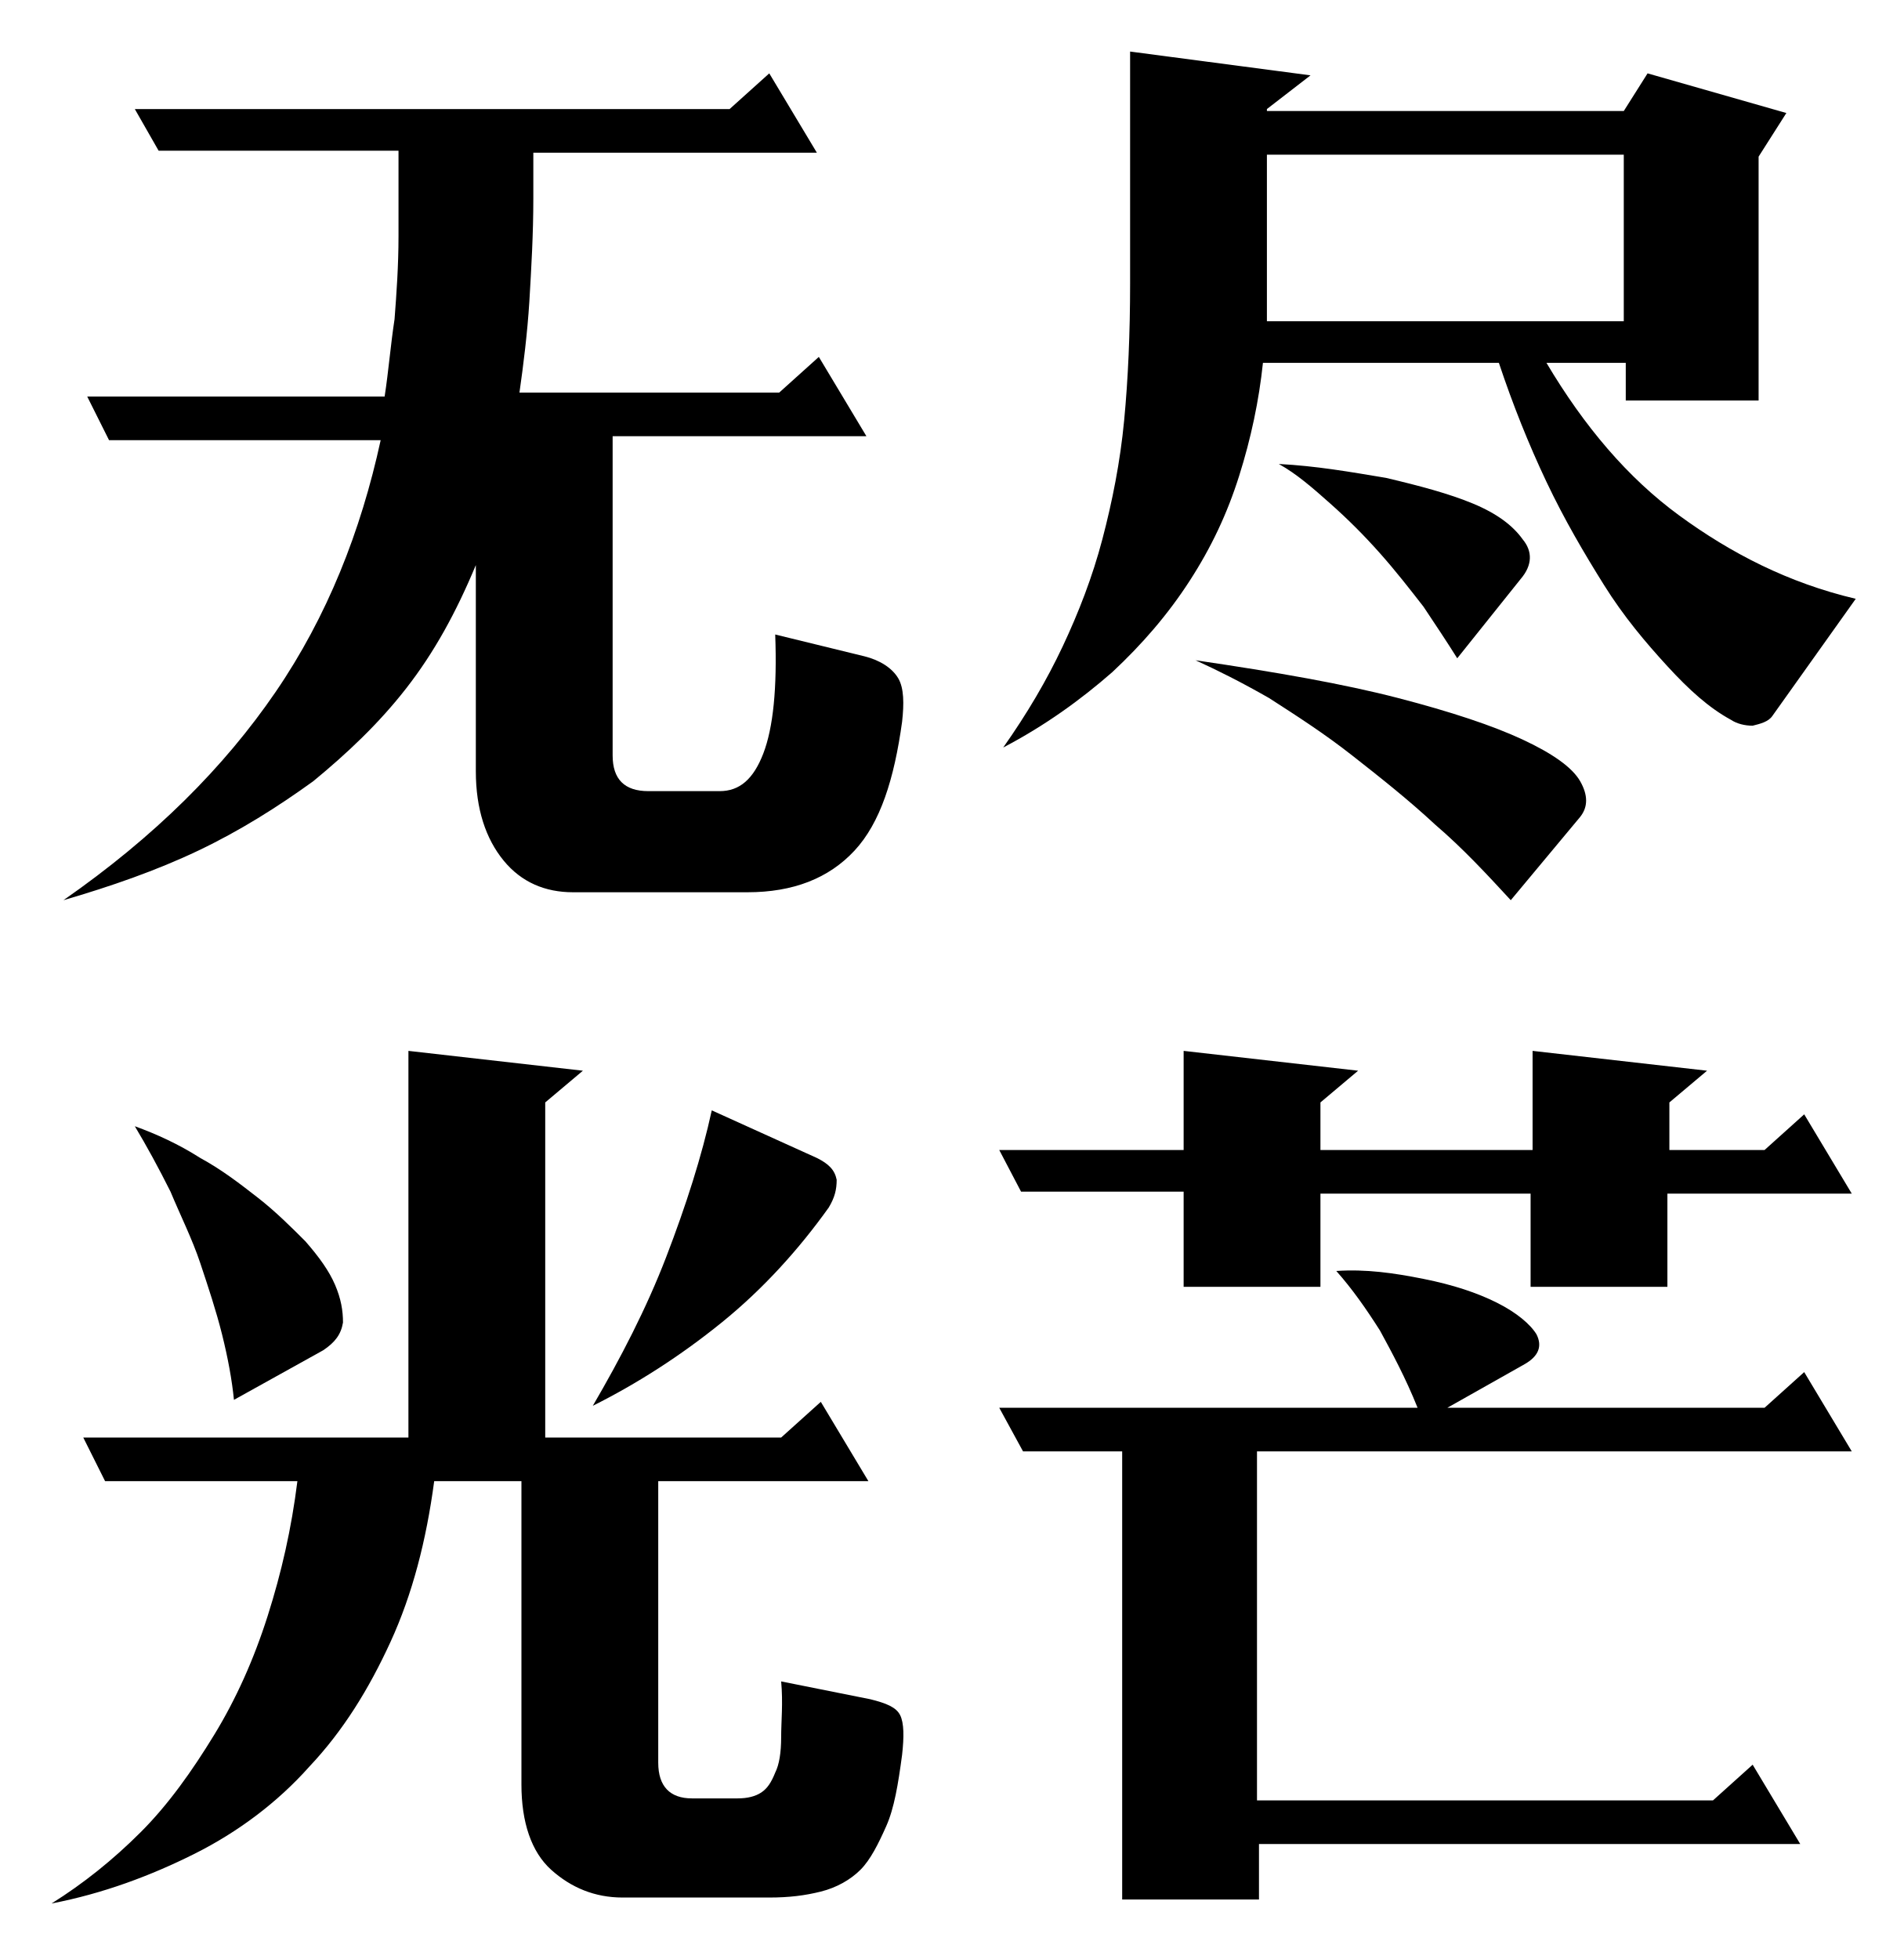
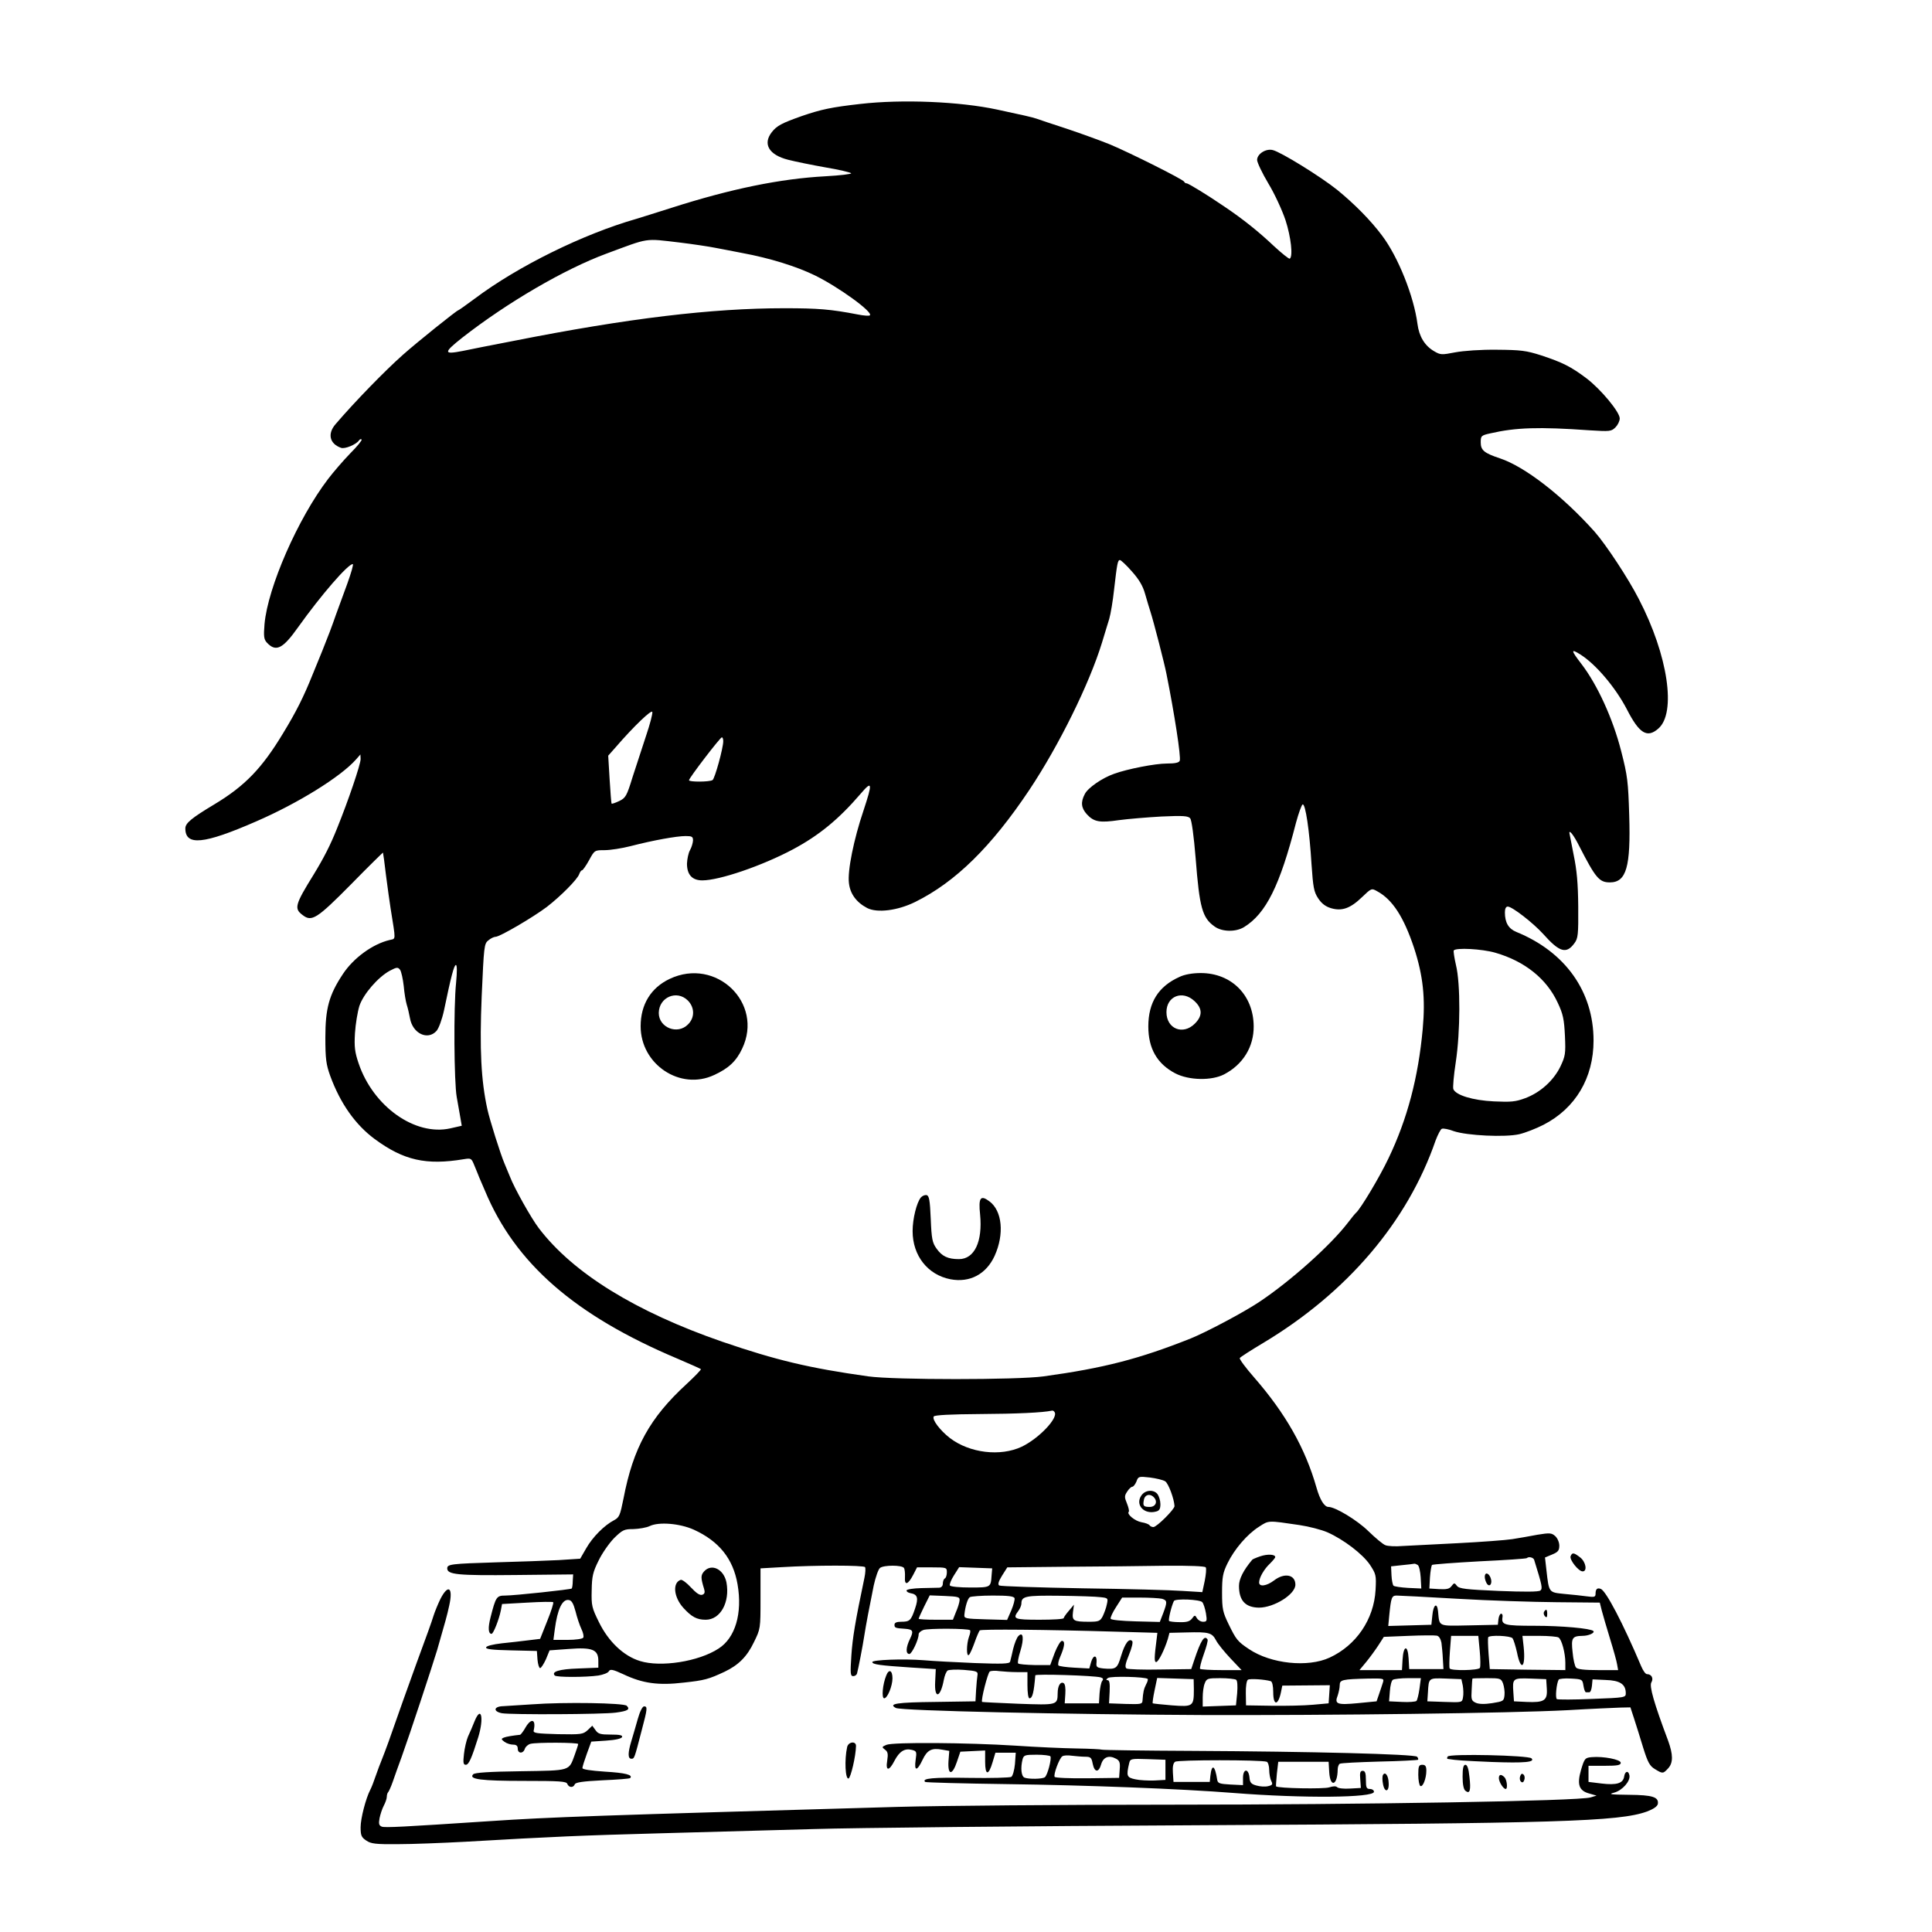
- <svg xmlns="http://www.w3.org/2000/svg" viewBox="0 0 96 98.8">
-   <g>
-     <path d="M26.9,7.6v2.4c0,1.8-0.1,3.5-0.2,5.2c-0.1,1.6-0.3,3.2-0.5,4.6h13.1l2-1.8l2.4,4H30.9v16.1c0,1.2,0.6,1.8,1.8,1.8h3.6   c1,0,1.7-0.6,2.2-1.9c0.5-1.3,0.7-3.3,0.6-6l4.5,1.1c0.8,0.2,1.4,0.6,1.7,1.1c0.3,0.5,0.3,1.3,0.2,2.2c-0.4,2.9-1.1,5.1-2.4,6.5   S40,45,37.7,45h-8.8c-1.4,0-2.6-0.5-3.5-1.6c-0.9-1.1-1.4-2.6-1.4-4.5V28.5c-1,2.4-2.1,4.4-3.5,6.2c-1.4,1.8-3,3.3-4.7,4.7   c-1.8,1.3-3.7,2.5-5.8,3.5c-2.1,1-4.4,1.8-6.8,2.5c4.6-3.2,8.1-6.7,10.7-10.5c2.6-3.8,4.3-8.1,5.3-12.7H5.5l-1.1-2.2h15   c0.2-1.3,0.3-2.6,0.5-3.9c0.1-1.3,0.2-2.7,0.2-4.2V7.6H8L6.8,5.5h30l2-1.8l2.4,4H26.9z" />
-     <path d="M88.8,20.2h-6.8v-1.9h-4c1.9,3.2,4.1,5.8,6.7,7.7c2.6,1.9,5.5,3.4,8.9,4.2l-4.2,5.9c-0.2,0.3-0.6,0.4-1,0.5   c-0.4,0-0.8-0.1-1.1-0.3c-1.1-0.6-2.1-1.5-3.2-2.7c-1.1-1.2-2.2-2.5-3.2-4.1c-1-1.6-2-3.3-2.9-5.2c-0.9-1.9-1.7-3.9-2.4-6H63.7   c-0.2,1.9-0.6,3.8-1.2,5.7c-0.6,1.9-1.4,3.6-2.5,5.3c-1.1,1.7-2.4,3.2-3.9,4.6c-1.6,1.4-3.4,2.7-5.5,3.8c1.2-1.7,2.2-3.4,3-5.1   c0.8-1.7,1.5-3.5,2-5.4c0.5-1.9,0.9-3.9,1.1-6c0.2-2.1,0.3-4.4,0.3-6.9V2.6l9.1,1.2l-2.2,1.7v0.1h18l1.2-1.9l7,2l-1.4,2.2V20.2z    M76.2,45.4c-1.2-1.3-2.4-2.6-3.8-3.8c-1.4-1.3-2.8-2.4-4.2-3.5c-1.4-1.1-2.8-2-4.2-2.9c-1.4-0.8-2.6-1.4-3.7-1.9   c4.1,0.6,7.5,1.2,10.2,1.9c2.7,0.7,4.8,1.4,6.3,2.1c1.5,0.7,2.5,1.4,2.9,2.1c0.4,0.7,0.4,1.3,0,1.8L76.2,45.4z M63.9,15.1   c0,0.2,0,0.4,0,0.6c0,0.2,0,0.4,0,0.5h18V7.8h-18V15.1z M73.5,33.2c-0.5-0.8-1.1-1.7-1.7-2.6c-0.7-0.9-1.4-1.8-2.2-2.7   c-0.8-0.9-1.6-1.7-2.5-2.5c-0.9-0.8-1.7-1.5-2.6-2c1.9,0.1,3.6,0.4,5.4,0.7c1.7,0.4,3.2,0.8,4.4,1.3c1.2,0.5,2,1.1,2.5,1.8   c0.5,0.6,0.5,1.3-0.1,2L73.5,33.2z" />
-   </g>
-   <g>
-     <path d="M33.2,74.7v14.2c0,1.2,0.6,1.8,1.7,1.8h2.3c0.5,0,0.9-0.1,1.2-0.3s0.5-0.5,0.7-1c0.2-0.4,0.3-1,0.3-1.8   c0-0.8,0.1-1.7,0-2.8l4.5,0.9c0.8,0.2,1.3,0.4,1.5,0.8s0.2,1.1,0.1,2c-0.2,1.5-0.4,2.7-0.8,3.6c-0.4,0.9-0.8,1.7-1.3,2.2   c-0.5,0.5-1.2,0.9-2,1.1c-0.8,0.2-1.6,0.3-2.6,0.3h-7.4c-1.4,0-2.6-0.5-3.6-1.4c-1-0.9-1.5-2.4-1.5-4.3V74.7h-4.4   c-0.4,3-1.1,5.7-2.2,8.1c-1.1,2.4-2.4,4.5-4.1,6.3c-1.6,1.8-3.6,3.3-5.8,4.4s-4.6,2-7.2,2.5c1.6-1,3.1-2.2,4.5-3.6   c1.4-1.4,2.6-3.1,3.7-4.9c1.1-1.8,2-3.8,2.7-6c0.7-2.2,1.2-4.4,1.5-6.8H5.3l-1.1-2.2h16.4V53l8.8,1l-1.9,1.6v16.9h11.9l2-1.8l2.4,4   H33.2z M11.8,70.6c-0.1-1-0.3-2.1-0.6-3.3c-0.3-1.2-0.7-2.4-1.1-3.6c-0.4-1.2-1-2.4-1.5-3.6c-0.6-1.2-1.2-2.3-1.8-3.3   c1.1,0.4,2.2,0.9,3.3,1.6c1.1,0.6,2,1.3,2.9,2c0.9,0.7,1.7,1.5,2.4,2.2c0.7,0.8,1.2,1.5,1.5,2.2c0.3,0.7,0.4,1.3,0.4,1.9   c-0.1,0.6-0.4,1-1,1.4L11.8,70.6z M41.8,60.9c-1.5,2.1-3.3,4.1-5.4,5.8c-2.1,1.7-4.3,3.1-6.5,4.2c1.4-2.4,2.7-4.9,3.7-7.5   c1-2.6,1.8-5.1,2.3-7.4l5.3,2.4c0.6,0.3,0.9,0.6,1,1.1C42.2,60,42.1,60.4,41.8,60.9z" />
-     <path d="M59.7,64.8v-4.7h-8.2L50.4,58h9.3v-5l8.8,1l-1.9,1.6V58h10.7v-5l8.8,1l-1.9,1.6V58H89l2-1.8l2.4,4h-9.3v4.7h-6.9v-4.7H66.6   v4.7H59.7z M73,71H89l2-1.8l2.4,4h-30v17.6h23l2-1.8l2.4,4H63.5v2.8h-6.9V73.2h-5L50.4,71h21.1c-0.6-1.5-1.3-2.8-1.9-3.9   c-0.7-1.1-1.4-2.1-2.2-3c1.5-0.1,2.9,0.1,4.4,0.4c1.5,0.3,2.7,0.7,3.7,1.2c1,0.5,1.7,1.1,2,1.6c0.3,0.6,0.1,1.1-0.6,1.5L73,71z" />
+ <svg xmlns="http://www.w3.org/2000/svg" version="1.0" width="959pt" height="959pt" viewBox="0 0 959 959" preserveAspectRatio="xMidYMid meet">
+   <g transform="translate(0,959) scale(0.1,-0.1)" fill="#000000" stroke="none">
+     <path d="M4270 9074 c-142 -16 -194 -27 -290 -60 -99 -35 -124 -48 -149 -80 -46 -59 -14 -113 81 -137 35 -9 118 -26 186 -38 67 -11 124 -25 127 -29 3 -4 -55 -11 -128 -15 -223 -12 -468 -62 -762 -156 -71 -23 -150 -47 -175 -55 -266 -76 -590 -236 -803 -396 -43 -32 -80 -58 -82 -58 -7 0 -209 -162 -276 -222 -89 -79 -237 -231 -333 -343 -42 -48 -30 -98 27 -118 19 -7 76 17 89 37 4 6 10 8 13 4 3 -3 -22 -34 -57 -69 -34 -35 -83 -92 -109 -126 -150 -196 -300 -539 -316 -721 -5 -60 -3 -75 11 -91 45 -49 79 -33 156 76 115 161 247 313 271 313 5 0 -8 -44 -27 -97 -20 -54 -45 -123 -56 -153 -21 -61 -41 -113 -68 -180 -10 -25 -32 -79 -49 -120 -43 -107 -80 -182 -146 -290 -105 -174 -189 -261 -340 -352 -115 -69 -145 -94 -145 -120 0 -88 91 -79 350 34 208 90 421 222 497 308 l22 25 1 -23 c0 -26 -61 -206 -117 -344 -33 -83 -66 -147 -116 -229 -93 -150 -98 -169 -55 -201 45 -35 70 -20 241 153 86 88 158 158 158 157 1 -2 8 -52 15 -113 8 -60 18 -135 23 -165 26 -164 27 -148 -5 -156 -85 -20 -180 -90 -232 -169 -69 -104 -87 -171 -87 -315 0 -107 4 -134 24 -190 50 -137 125 -243 221 -314 144 -106 255 -131 442 -100 37 6 38 5 53 -32 9 -22 20 -48 24 -59 5 -11 17 -40 28 -65 150 -361 447 -620 958 -835 61 -26 112 -49 114 -51 3 -2 -30 -36 -71 -74 -183 -168 -265 -317 -313 -568 -17 -85 -21 -94 -47 -108 -48 -25 -106 -83 -138 -139 l-30 -52 -107 -7 c-60 -3 -198 -8 -308 -11 -225 -7 -245 -9 -245 -30 0 -31 51 -36 339 -33 l286 3 -2 -33 c0 -18 -3 -35 -5 -37 -5 -5 -285 -35 -330 -35 -43 0 -47 -6 -73 -108 -13 -50 -12 -82 5 -82 9 0 37 71 46 116 l6 32 125 7 c68 4 127 5 129 2 3 -3 -10 -45 -30 -94 l-35 -88 -58 -7 c-32 -4 -91 -11 -132 -15 -44 -5 -76 -13 -78 -20 -3 -9 28 -13 124 -15 l128 -3 3 -43 c2 -23 8 -42 13 -42 5 0 18 20 29 44 l18 44 96 7 c116 9 146 -3 146 -59 l0 -34 -100 -4 c-94 -3 -135 -16 -116 -35 9 -9 152 -9 216 0 24 4 48 13 52 21 7 12 19 10 73 -15 95 -45 173 -56 299 -41 103 11 124 17 203 54 69 33 111 75 145 146 33 67 33 68 33 217 l0 150 105 6 c164 10 408 10 414 0 3 -5 2 -28 -3 -52 -46 -219 -59 -298 -65 -386 -6 -90 -5 -103 9 -103 9 0 17 6 19 13 6 21 29 140 36 187 8 52 25 142 47 250 9 41 23 81 31 87 18 15 110 15 119 0 4 -6 6 -26 5 -45 -3 -44 15 -39 41 11 l19 37 74 0 c72 0 74 -1 74 -24 0 -14 -4 -28 -10 -31 -6 -3 -10 -15 -10 -26 0 -11 -7 -19 -17 -20 -10 0 -51 -1 -90 -2 -40 -1 -73 -6 -73 -12 -1 -5 8 -11 19 -13 36 -6 41 -24 23 -77 -20 -59 -26 -65 -69 -65 -23 0 -33 -5 -33 -15 0 -15 4 -17 53 -20 39 -3 43 -11 24 -50 -21 -43 -22 -75 -3 -75 12 0 46 71 46 98 0 7 10 16 23 21 24 9 223 8 232 -1 3 -3 1 -17 -5 -32 -13 -36 -14 -104 0 -90 6 6 18 34 28 62 10 29 22 55 25 59 8 7 330 4 667 -6 l215 -6 -3 -25 c-13 -99 -13 -120 -3 -120 11 0 41 60 58 115 l8 30 85 2 c110 3 126 -1 146 -39 9 -18 42 -58 72 -90 l55 -58 -100 0 c-55 0 -102 3 -106 6 -3 3 5 36 18 72 13 36 22 69 19 74 -15 24 -33 -3 -66 -102 l-15 -45 -154 -2 c-85 -2 -160 1 -167 5 -9 6 -7 22 12 68 14 34 21 63 16 68 -16 16 -36 -11 -55 -73 -19 -64 -25 -68 -87 -63 -34 4 -38 7 -35 31 3 37 -16 38 -27 1 l-9 -32 -73 4 c-40 2 -76 7 -80 11 -4 4 0 24 9 44 22 51 25 78 8 78 -7 0 -23 -27 -36 -60 l-22 -60 -76 0 c-42 1 -79 4 -83 8 -4 3 1 31 11 62 19 62 14 99 -10 74 -8 -8 -19 -36 -26 -64 -6 -27 -13 -56 -15 -63 -3 -11 -38 -12 -176 -7 -95 4 -209 10 -253 14 -100 8 -255 2 -255 -9 0 -12 39 -17 190 -27 l125 -8 -3 -62 c-5 -89 26 -82 43 9 4 21 12 41 19 46 6 4 43 6 81 3 63 -5 70 -8 67 -26 -2 -11 -5 -45 -7 -75 l-3 -55 -198 -3 c-193 -2 -237 -9 -197 -30 25 -14 846 -32 1518 -35 642 -2 1528 9 1815 24 118 7 237 12 264 13 l49 1 18 -55 c10 -30 30 -95 45 -144 23 -74 33 -92 58 -107 39 -24 41 -24 66 3 26 28 25 69 0 138 -71 189 -94 271 -83 289 12 20 1 41 -22 41 -7 0 -19 17 -28 38 -91 215 -175 375 -201 385 -18 7 -26 -1 -26 -24 0 -16 -6 -18 -42 -13 -24 3 -74 9 -112 12 -79 8 -77 5 -90 119 l-7 62 36 15 c29 12 35 20 35 44 0 16 -9 37 -20 47 -18 16 -27 17 -88 7 -37 -7 -93 -17 -126 -22 -32 -5 -154 -14 -270 -20 -116 -6 -240 -12 -274 -14 -35 -3 -73 -1 -85 4 -12 4 -50 36 -85 70 -55 54 -164 120 -198 120 -20 0 -42 35 -59 95 -56 197 -154 369 -310 548 -42 48 -74 91 -71 96 3 5 56 39 118 76 416 250 715 601 854 1004 11 29 25 56 31 58 7 3 34 -2 60 -12 66 -22 254 -31 324 -15 30 7 84 28 121 47 159 82 248 233 248 418 0 243 -140 440 -383 539 -39 16 -57 46 -57 97 0 18 5 29 14 29 22 0 126 -81 176 -136 81 -91 115 -101 155 -46 18 24 20 42 19 182 -1 116 -7 181 -23 258 -11 57 -21 106 -21 108 0 16 23 -14 48 -64 82 -160 100 -182 153 -182 82 0 104 77 96 334 -5 164 -8 194 -40 318 -41 161 -118 329 -197 432 -53 69 -54 78 -5 47 76 -48 174 -163 231 -273 61 -119 100 -143 155 -95 91 77 49 364 -96 643 -53 104 -163 270 -219 334 -159 178 -347 324 -471 365 -78 26 -95 40 -95 79 0 32 2 35 48 45 126 29 240 33 493 15 100 -6 107 -6 128 15 11 11 21 31 21 44 0 32 -94 145 -165 199 -77 58 -119 79 -225 114 -75 24 -101 27 -220 28 -78 1 -165 -5 -207 -13 -67 -13 -73 -13 -105 6 -46 27 -74 73 -82 135 -18 138 -96 333 -176 439 -56 75 -137 157 -223 227 -81 65 -278 187 -319 197 -34 9 -78 -19 -78 -49 0 -12 25 -65 56 -117 31 -51 69 -134 85 -182 27 -83 38 -180 21 -191 -4 -2 -39 26 -78 62 -75 71 -152 133 -247 197 -82 56 -178 115 -187 115 -5 0 -10 3 -12 8 -4 11 -268 143 -368 185 -47 19 -143 54 -215 78 -71 23 -139 46 -150 50 -20 7 -73 19 -195 45 -186 40 -472 52 -680 28z m-895 -688 c66 -8 145 -20 175 -26 30 -6 91 -17 135 -26 136 -25 270 -67 360 -111 118 -58 289 -182 273 -198 -3 -4 -30 -2 -60 4 -135 26 -197 31 -365 31 -360 0 -777 -50 -1343 -162 -113 -22 -227 -44 -253 -50 -97 -19 -97 -9 -1 67 223 174 506 339 714 416 216 80 186 76 365 55z m2243 -1632 c35 -39 55 -72 66 -112 9 -31 21 -72 27 -90 15 -46 70 -259 79 -307 39 -194 73 -413 66 -431 -4 -10 -23 -14 -64 -14 -58 0 -196 -27 -262 -51 -60 -21 -130 -70 -145 -100 -22 -41 -18 -70 10 -101 35 -38 64 -43 159 -29 44 6 140 14 211 18 109 5 132 3 143 -9 7 -9 18 -88 27 -199 19 -245 33 -295 94 -338 37 -27 105 -28 146 -3 109 67 178 206 258 518 13 48 28 89 33 91 14 5 34 -130 44 -296 8 -117 12 -138 33 -170 17 -26 37 -41 64 -49 54 -16 96 -1 154 55 46 44 47 45 75 29 76 -41 132 -128 183 -281 45 -138 57 -250 43 -403 -22 -240 -76 -446 -170 -642 -45 -95 -139 -251 -161 -270 -4 -3 -22 -25 -41 -50 -85 -111 -285 -290 -440 -393 -78 -52 -263 -150 -340 -181 -254 -101 -431 -147 -730 -188 -131 -18 -741 -18 -870 0 -293 41 -456 80 -725 172 -430 149 -740 340 -910 563 -37 48 -122 199 -144 257 -8 19 -20 49 -27 65 -20 47 -73 215 -85 270 -31 142 -39 296 -28 560 11 247 12 261 33 277 11 10 28 18 36 18 21 0 185 96 254 148 70 54 153 138 161 163 4 11 10 19 14 19 4 0 20 23 35 50 27 50 28 50 77 50 28 0 86 9 129 20 112 29 229 50 273 50 32 0 37 -3 37 -22 -1 -13 -7 -34 -15 -48 -8 -14 -14 -44 -15 -67 0 -55 26 -83 76 -83 85 0 296 72 450 154 129 69 227 149 336 276 58 68 60 55 14 -84 -48 -142 -80 -299 -72 -360 6 -53 37 -95 90 -123 50 -26 152 -13 239 30 200 99 378 274 567 557 147 221 297 525 360 730 12 41 29 94 36 118 7 24 18 89 24 145 15 130 18 147 29 147 5 0 32 -25 59 -56z m-2411 -816 c-19 -57 -49 -149 -67 -205 -29 -95 -35 -104 -66 -119 -19 -9 -36 -15 -38 -13 -2 2 -6 57 -10 121 l-7 117 38 43 c89 103 178 188 181 174 2 -9 -12 -62 -31 -118z m383 -27 c0 -35 -42 -186 -53 -193 -15 -10 -117 -10 -117 -1 0 11 154 212 163 213 4 0 7 -8 7 -19z m3832 -1050 c146 -42 255 -129 310 -248 27 -57 32 -83 36 -165 4 -89 2 -100 -23 -153 -34 -69 -99 -128 -174 -156 -48 -18 -71 -20 -156 -16 -105 5 -189 31 -201 61 -3 9 2 68 12 133 23 151 24 391 1 483 -8 35 -13 68 -11 72 10 15 140 8 206 -11z m-5158 -148 c-13 -124 -10 -496 3 -568 6 -33 14 -79 18 -102 l7 -41 -57 -13 c-175 -39 -383 109 -455 323 -19 56 -22 82 -18 150 3 46 13 106 22 135 20 59 92 142 150 174 36 19 41 19 52 5 6 -9 14 -45 18 -80 3 -35 10 -77 15 -93 5 -15 12 -45 16 -67 13 -76 88 -112 132 -63 11 13 27 56 37 102 35 169 50 225 59 225 6 0 6 -35 1 -87z m2971 -2133 c18 -29 -78 -130 -163 -171 -106 -50 -259 -32 -357 43 -49 38 -90 92 -80 107 4 7 85 11 228 12 182 1 314 7 359 17 4 1 10 -2 13 -8z m549 -343 c16 -11 44 -86 46 -123 0 -16 -88 -104 -105 -104 -7 0 -16 4 -19 9 -3 5 -21 12 -40 15 -33 6 -75 41 -63 52 3 3 -1 21 -9 41 -13 31 -13 38 1 59 8 13 20 24 25 24 6 0 15 12 21 26 9 26 12 26 67 20 31 -4 65 -12 76 -19z m666 -217 c47 -7 109 -23 139 -36 81 -36 175 -108 211 -161 30 -46 32 -52 28 -125 -8 -146 -96 -275 -228 -336 -108 -50 -291 -31 -400 42 -57 38 -64 47 -102 125 -28 58 -32 74 -32 155 0 78 4 99 27 146 34 70 98 145 157 182 49 32 43 31 200 8z m-3006 -23 c125 -57 195 -144 217 -271 25 -144 -11 -266 -94 -319 -99 -65 -288 -94 -390 -62 -82 25 -157 97 -204 193 -35 71 -38 82 -36 158 1 69 6 91 34 147 17 36 52 86 77 112 42 41 50 45 96 45 28 1 65 7 81 15 46 22 150 13 219 -18z m4171 -149 c40 -129 43 -143 31 -153 -9 -7 -80 -7 -207 -2 -163 7 -196 11 -207 25 -12 16 -14 16 -27 -1 -10 -14 -24 -17 -62 -15 l-48 3 3 55 c2 30 7 58 10 62 4 3 110 11 237 18 126 6 232 13 234 16 9 9 32 3 36 -8z m-578 -26 c7 -4 13 -32 15 -62 l3 -55 -65 3 c-36 2 -69 7 -73 11 -4 4 -9 28 -10 52 l-2 44 55 6 c30 3 57 6 60 7 3 1 10 -2 17 -6z m-1052 -12 c4 -6 1 -36 -5 -67 l-12 -56 -97 6 c-53 4 -277 10 -498 13 -221 4 -407 10 -413 14 -8 5 -4 20 14 49 l26 41 293 3 c160 1 381 3 489 5 125 1 199 -2 203 -8z m-1063 -40 c-4 -60 -4 -60 -106 -60 -52 0 -97 4 -101 10 -3 5 6 28 20 50 l26 41 82 -3 82 -3 -3 -35z m-159 -125 c-1 -11 -9 -37 -18 -57 l-15 -38 -85 0 c-47 0 -85 2 -85 5 0 2 12 30 27 60 l28 56 75 -3 c68 -3 75 -5 73 -23z m273 12 c2 -7 -5 -34 -16 -60 l-21 -48 -107 3 c-100 3 -107 4 -105 23 4 40 16 80 27 87 6 4 57 8 114 8 75 0 104 -3 108 -13z m427 5 c37 -4 38 -5 31 -36 -3 -17 -13 -43 -20 -58 -13 -25 -20 -28 -68 -28 -78 0 -85 5 -80 48 l5 37 -25 -30 c-14 -16 -26 -33 -26 -37 0 -5 -54 -8 -120 -8 -127 0 -135 4 -105 44 8 11 15 27 15 36 0 37 20 41 190 39 91 -1 182 -4 203 -7z m1773 -8 c153 -9 375 -16 492 -17 l213 -2 10 -40 c6 -22 24 -85 41 -140 17 -55 33 -112 35 -127 l5 -28 -100 0 c-68 0 -103 4 -109 13 -6 6 -14 41 -17 76 -8 71 -2 80 49 81 31 0 63 15 54 24 -13 13 -156 26 -291 26 -152 0 -166 4 -160 43 2 9 -1 17 -7 17 -5 0 -11 -12 -13 -27 l-3 -28 -142 -3 c-159 -3 -147 -8 -155 71 -5 45 -23 32 -28 -20 l-5 -48 -107 -3 -107 -3 5 53 c9 89 12 98 37 98 13 0 149 -7 303 -16z m-1468 0 c26 -8 27 -15 6 -71 l-17 -44 -120 3 c-72 2 -122 7 -124 13 -2 6 10 32 27 58 l30 47 87 0 c49 0 98 -3 111 -6z m-2911 -63 c7 -29 20 -68 29 -87 9 -18 13 -38 9 -43 -3 -6 -38 -11 -77 -11 l-71 0 7 53 c13 99 37 150 69 145 15 -2 23 -17 34 -57z m3111 46 c6 -7 14 -32 18 -55 6 -38 5 -42 -14 -42 -12 0 -25 8 -31 18 -9 16 -11 16 -24 -2 -11 -14 -26 -19 -61 -18 -26 0 -50 3 -53 6 -5 5 12 75 24 99 7 13 130 8 141 -6z m1187 -201 c2 -17 6 -53 7 -81 l3 -50 -85 0 -85 0 -3 53 c-4 70 -26 65 -30 -6 l-3 -52 -105 0 -106 0 34 41 c18 22 45 59 60 82 l27 42 123 5 c68 3 131 3 140 1 11 -2 19 -16 23 -35z m190 -40 c4 -41 4 -79 1 -85 -8 -13 -142 -15 -150 -3 -3 4 -2 43 1 85 l6 77 68 0 67 0 7 -74z m163 62 c5 -7 15 -39 22 -70 19 -97 44 -77 33 28 l-6 54 84 0 c46 0 89 -4 95 -8 16 -9 34 -78 34 -125 l0 -37 -187 2 -188 3 -6 75 c-3 41 -4 78 -2 83 7 12 110 8 121 -5z m-2460 -168 l52 0 0 -65 c0 -38 4 -65 10 -65 15 0 22 29 29 114 1 8 290 -1 324 -10 13 -4 15 -9 8 -18 -5 -6 -11 -34 -13 -61 l-3 -50 -85 0 -85 0 3 46 c2 29 -1 50 -8 54 -16 10 -30 -13 -30 -50 -1 -59 -1 -59 -196 -52 -97 4 -178 8 -179 9 -7 8 28 144 38 151 7 4 28 5 47 2 19 -2 59 -5 88 -5z m649 -34 c2 -2 -1 -15 -8 -27 -11 -22 -15 -37 -18 -82 -1 -16 -10 -17 -83 -15 l-83 3 3 58 c2 41 -1 57 -10 57 -9 0 -8 4 2 11 14 10 186 6 197 -5z m229 -51 c0 -85 -3 -88 -109 -80 -51 4 -93 9 -95 10 -2 2 2 31 9 64 l13 62 91 -3 90 -3 1 -50z m210 47 c6 -4 8 -30 5 -67 l-6 -60 -82 -3 -83 -3 0 45 c0 25 4 56 10 70 9 24 14 26 77 26 38 0 73 -4 79 -8z m172 -7 c7 -3 12 -23 12 -55 0 -69 25 -67 39 3 l6 30 118 1 118 1 -3 -45 -3 -45 -78 -7 c-43 -4 -135 -6 -205 -5 l-127 2 -1 60 c-1 33 4 63 10 67 10 7 83 2 114 -7z m556 -8 c-4 -12 -12 -38 -19 -57 l-12 -35 -92 -9 c-104 -10 -118 -5 -101 38 5 15 10 38 10 51 0 27 12 30 143 33 77 1 78 1 71 -21z m182 -29 c-4 -29 -11 -57 -15 -61 -4 -4 -37 -7 -72 -5 l-64 3 4 50 c2 28 8 53 15 57 6 4 40 8 75 8 l64 0 -7 -52z m215 15 c3 -18 4 -44 1 -58 -4 -26 -5 -26 -91 -23 l-86 3 3 45 c4 72 3 71 89 68 l77 -3 7 -32z m200 10 c5 -15 9 -41 7 -57 -3 -30 -6 -31 -61 -40 -39 -6 -67 -5 -82 2 -21 10 -23 16 -20 64 1 29 3 54 4 56 0 1 33 2 71 2 67 0 71 -1 81 -27z m217 -25 c4 -59 -13 -70 -101 -66 l-62 3 -3 44 c-5 70 -3 72 85 69 l78 -3 3 -47z m182 14 c3 -18 8 -33 13 -32 4 0 11 0 16 0 6 0 11 14 13 32 l3 32 65 -3 c71 -2 100 -21 100 -66 0 -21 -3 -22 -166 -28 -91 -4 -170 -4 -176 -1 -9 6 -2 78 9 97 3 4 30 7 61 5 56 -3 57 -4 62 -36z" />
+     <path d="M3324 4731 c-93 -44 -144 -127 -144 -235 0 -190 197 -321 365 -242 72 33 110 69 139 131 108 227 -130 455 -360 346z m90 -107 c35 -35 35 -86 1 -119 -52 -53 -145 -16 -145 57 1 78 89 116 144 62z" />
+     <path d="M5855 4741 c-105 -47 -155 -127 -155 -246 0 -110 44 -186 134 -233 68 -35 180 -37 242 -5 94 49 148 137 147 239 -1 154 -110 264 -263 264 -41 0 -80 -7 -105 -19z m74 -120 c40 -37 41 -73 2 -112 -59 -59 -141 -26 -141 57 0 79 79 111 139 55z" />
+     <path d="M4571 3646 c-21 -25 -41 -106 -41 -167 0 -122 75 -217 188 -239 96 -18 177 25 219 116 49 108 38 224 -26 271 -44 33 -55 18 -46 -66 13 -134 -28 -221 -105 -221 -55 0 -84 14 -111 52 -21 29 -25 48 -29 148 -4 94 -8 115 -21 118 -9 1 -21 -4 -28 -12z" />
+     <path d="M5665 2166 c-31 -46 14 -95 73 -79 17 4 22 13 22 37 0 17 -7 39 -14 49 -19 25 -62 22 -81 -7z m65 -11 c17 -21 5 -45 -23 -45 -31 0 -35 5 -29 35 5 28 33 33 52 10z" />
+     <path d="M6256 1865 c-21 -7 -39 -15 -40 -17 -44 -52 -66 -96 -66 -130 0 -73 32 -107 99 -108 75 0 181 66 181 114 0 50 -54 61 -106 21 -37 -28 -74 -33 -74 -10 0 24 25 67 54 94 14 14 26 28 26 32 0 14 -38 16 -74 4z" />
+     <path d="M3495 1790 c-17 -19 -17 -32 0 -87 5 -16 3 -25 -9 -29 -12 -4 -29 7 -56 36 -21 23 -44 40 -51 38 -42 -14 -35 -86 13 -139 41 -45 67 -59 111 -59 73 0 121 87 103 185 -13 66 -74 96 -111 55z" />
+     <path d="M7370 1763 c0 -10 5 -25 10 -33 14 -22 30 0 19 28 -10 26 -29 29 -29 5z" />
+     <path d="M7664 1589 c-3 -6 -1 -16 5 -22 8 -8 11 -5 11 11 0 24 -5 28 -16 11z" />
+     <path d="M7796 1865 c-6 -17 39 -75 60 -75 24 0 16 47 -12 69 -32 25 -40 26 -48 6z" />
+     <path d="M2186 1653 c-13 -27 -28 -64 -34 -83 -9 -30 -34 -99 -86 -240 -19 -51 -113 -315 -137 -385 -12 -33 -27 -73 -34 -90 -7 -16 -20 -52 -30 -80 -9 -27 -21 -58 -27 -69 -22 -42 -48 -142 -48 -186 0 -41 4 -50 28 -66 23 -16 46 -19 157 -18 72 0 222 6 335 12 448 26 571 31 970 42 228 6 570 16 760 21 190 6 1052 15 1915 19 1777 9 2082 18 2220 68 32 12 51 25 54 37 6 35 -26 45 -143 46 -94 1 -105 3 -73 11 40 11 81 57 75 86 -5 25 -22 21 -26 -6 -5 -34 -37 -44 -112 -35 l-65 8 0 40 0 40 80 0 c64 0 80 3 80 15 0 16 -85 33 -144 28 -33 -3 -36 -6 -53 -63 -21 -73 -11 -104 42 -118 l35 -10 -30 -9 c-60 -18 -1131 -36 -2085 -36 -531 0 -1140 -5 -1355 -11 -1501 -43 -1715 -50 -2028 -71 -424 -28 -516 -33 -532 -27 -14 6 -16 14 -11 42 4 19 13 47 21 62 8 15 15 35 15 44 0 9 3 19 6 22 4 4 15 28 24 54 9 27 29 82 44 123 40 111 150 444 176 530 43 150 48 166 60 221 20 90 -5 108 -44 32z" />
+     <path d="M4399 1273 c-18 -44 -24 -113 -10 -113 16 0 41 61 41 99 0 41 -18 48 -31 14z" />
+     <path d="M2640 1130 c-58 -4 -122 -8 -142 -9 -47 -1 -52 -26 -7 -35 43 -8 502 -6 566 3 60 8 72 16 54 34 -14 14 -309 19 -471 7z" />
+     <path d="M3166 1058 c-10 -35 -24 -84 -32 -110 -18 -59 -18 -88 0 -88 15 0 15 1 51 140 29 109 30 120 12 120 -8 0 -21 -26 -31 -62z" />
+     <path d="M2356 1047 c-9 -23 -24 -58 -33 -77 -8 -19 -17 -58 -20 -87 -5 -43 -3 -53 9 -53 15 0 29 32 62 137 29 95 15 160 -18 80z" />
+     <path d="M2609 1016 c-11 -20 -24 -36 -27 -37 -38 -4 -68 -9 -81 -14 -14 -6 -14 -8 3 -21 11 -8 30 -14 43 -14 16 0 23 -6 23 -20 0 -25 27 -26 35 -1 3 10 16 22 28 25 31 8 237 7 237 -1 0 -4 -8 -28 -17 -53 -30 -82 -18 -78 -268 -82 -158 -2 -228 -7 -236 -15 -25 -25 40 -33 252 -33 177 0 211 -2 215 -15 8 -19 30 -20 37 -2 4 10 40 15 137 20 73 3 135 8 138 11 15 16 -23 26 -126 32 -71 5 -112 11 -111 18 0 6 10 38 22 71 l22 60 74 5 c47 3 76 10 79 18 3 9 -13 12 -57 12 -50 0 -62 3 -75 22 l-16 22 -23 -22 c-23 -21 -32 -22 -148 -20 -104 3 -123 5 -120 18 13 55 -11 65 -40 16z" />
+     <path d="M4205 918 c-14 -64 -9 -161 7 -156 11 4 36 110 37 161 1 26 -38 22 -44 -5z" />
+     <path d="M4400 929 c-23 -10 -24 -11 -7 -24 14 -10 16 -21 11 -54 -9 -53 9 -54 36 -1 24 46 50 63 86 54 24 -6 25 -9 19 -50 -8 -57 7 -57 34 0 23 49 45 61 98 51 l35 -6 -4 -52 c-4 -70 19 -71 42 -2 l17 50 61 3 62 3 0 -56 c0 -69 17 -70 37 -2 l14 47 51 0 50 0 -4 -56 c-3 -31 -11 -59 -18 -64 -7 -4 -102 -7 -210 -5 -177 3 -236 -2 -218 -20 3 -3 187 -8 409 -11 383 -5 861 -23 1124 -44 344 -27 695 -24 695 6 0 8 -9 14 -20 14 -17 0 -20 7 -20 45 0 34 -4 45 -16 45 -12 0 -15 -9 -12 -42 l3 -43 -54 -3 c-30 -2 -58 1 -64 7 -6 6 -20 5 -39 -1 -25 -9 -255 -5 -264 5 -1 1 1 29 4 62 l7 60 125 0 125 0 3 -52 c5 -78 41 -66 42 14 0 12 5 25 10 28 6 4 94 8 197 11 103 2 189 7 192 9 2 3 0 10 -5 15 -13 13 -529 26 -1113 29 -245 1 -447 4 -451 6 -4 2 -60 5 -126 6 -65 1 -202 7 -304 14 -235 15 -607 18 -640 4z m814 -57 c7 -12 -15 -96 -28 -104 -13 -9 -78 -10 -100 -2 -17 6 -21 49 -10 92 6 20 12 22 70 22 34 0 65 -4 68 -8z m172 -2 c28 0 32 -4 38 -35 9 -44 30 -45 42 -2 11 36 39 46 74 27 17 -9 21 -19 18 -53 l-3 -42 -157 -2 c-87 -1 -160 2 -163 7 -7 11 23 92 38 102 7 5 28 6 47 3 19 -2 49 -5 66 -5z m399 -65 l0 -50 -55 -3 c-30 -1 -73 1 -95 6 -42 9 -45 16 -30 80 5 22 9 23 93 20 l87 -3 0 -50z m503 40 c6 -2 12 -21 12 -40 0 -20 5 -45 10 -55 9 -17 6 -21 -15 -26 -15 -4 -41 -2 -58 3 -26 7 -33 14 -35 41 -5 46 -32 43 -32 -3 l0 -36 -62 3 c-54 3 -63 6 -66 23 -11 73 -27 82 -34 20 l-3 -30 -90 0 -90 0 -3 45 c-2 30 1 48 11 55 13 10 426 10 455 0z" />
+     <path d="M7186 871 c-4 -6 -4 -12 1 -12 43 -7 79 -9 217 -15 165 -6 217 -1 198 18 -15 15 -407 24 -416 9z" />
+     <path d="M7040 781 c0 -28 5 -53 10 -56 12 -8 30 36 30 76 0 22 -5 29 -20 29 -17 0 -20 -7 -20 -49z" />
+     <path d="M7260 771 c0 -38 5 -63 14 -70 22 -18 28 2 20 69 -4 41 -11 60 -20 60 -10 0 -14 -16 -14 -59z" />
+     <path d="M6865 780 c-4 -6 -4 -27 0 -46 8 -44 31 -39 28 6 -1 36 -17 58 -28 40z" />
+     <path d="M7546 774 c-4 -10 -2 -22 3 -27 7 -7 13 -5 17 7 4 10 2 22 -3 27 -7 7 -13 5 -17 -7z" />
+     <path d="M7440 763 c1 -19 22 -53 34 -53 11 0 6 46 -6 58 -17 17 -28 15 -28 -5z" />
  </g>
</svg>
